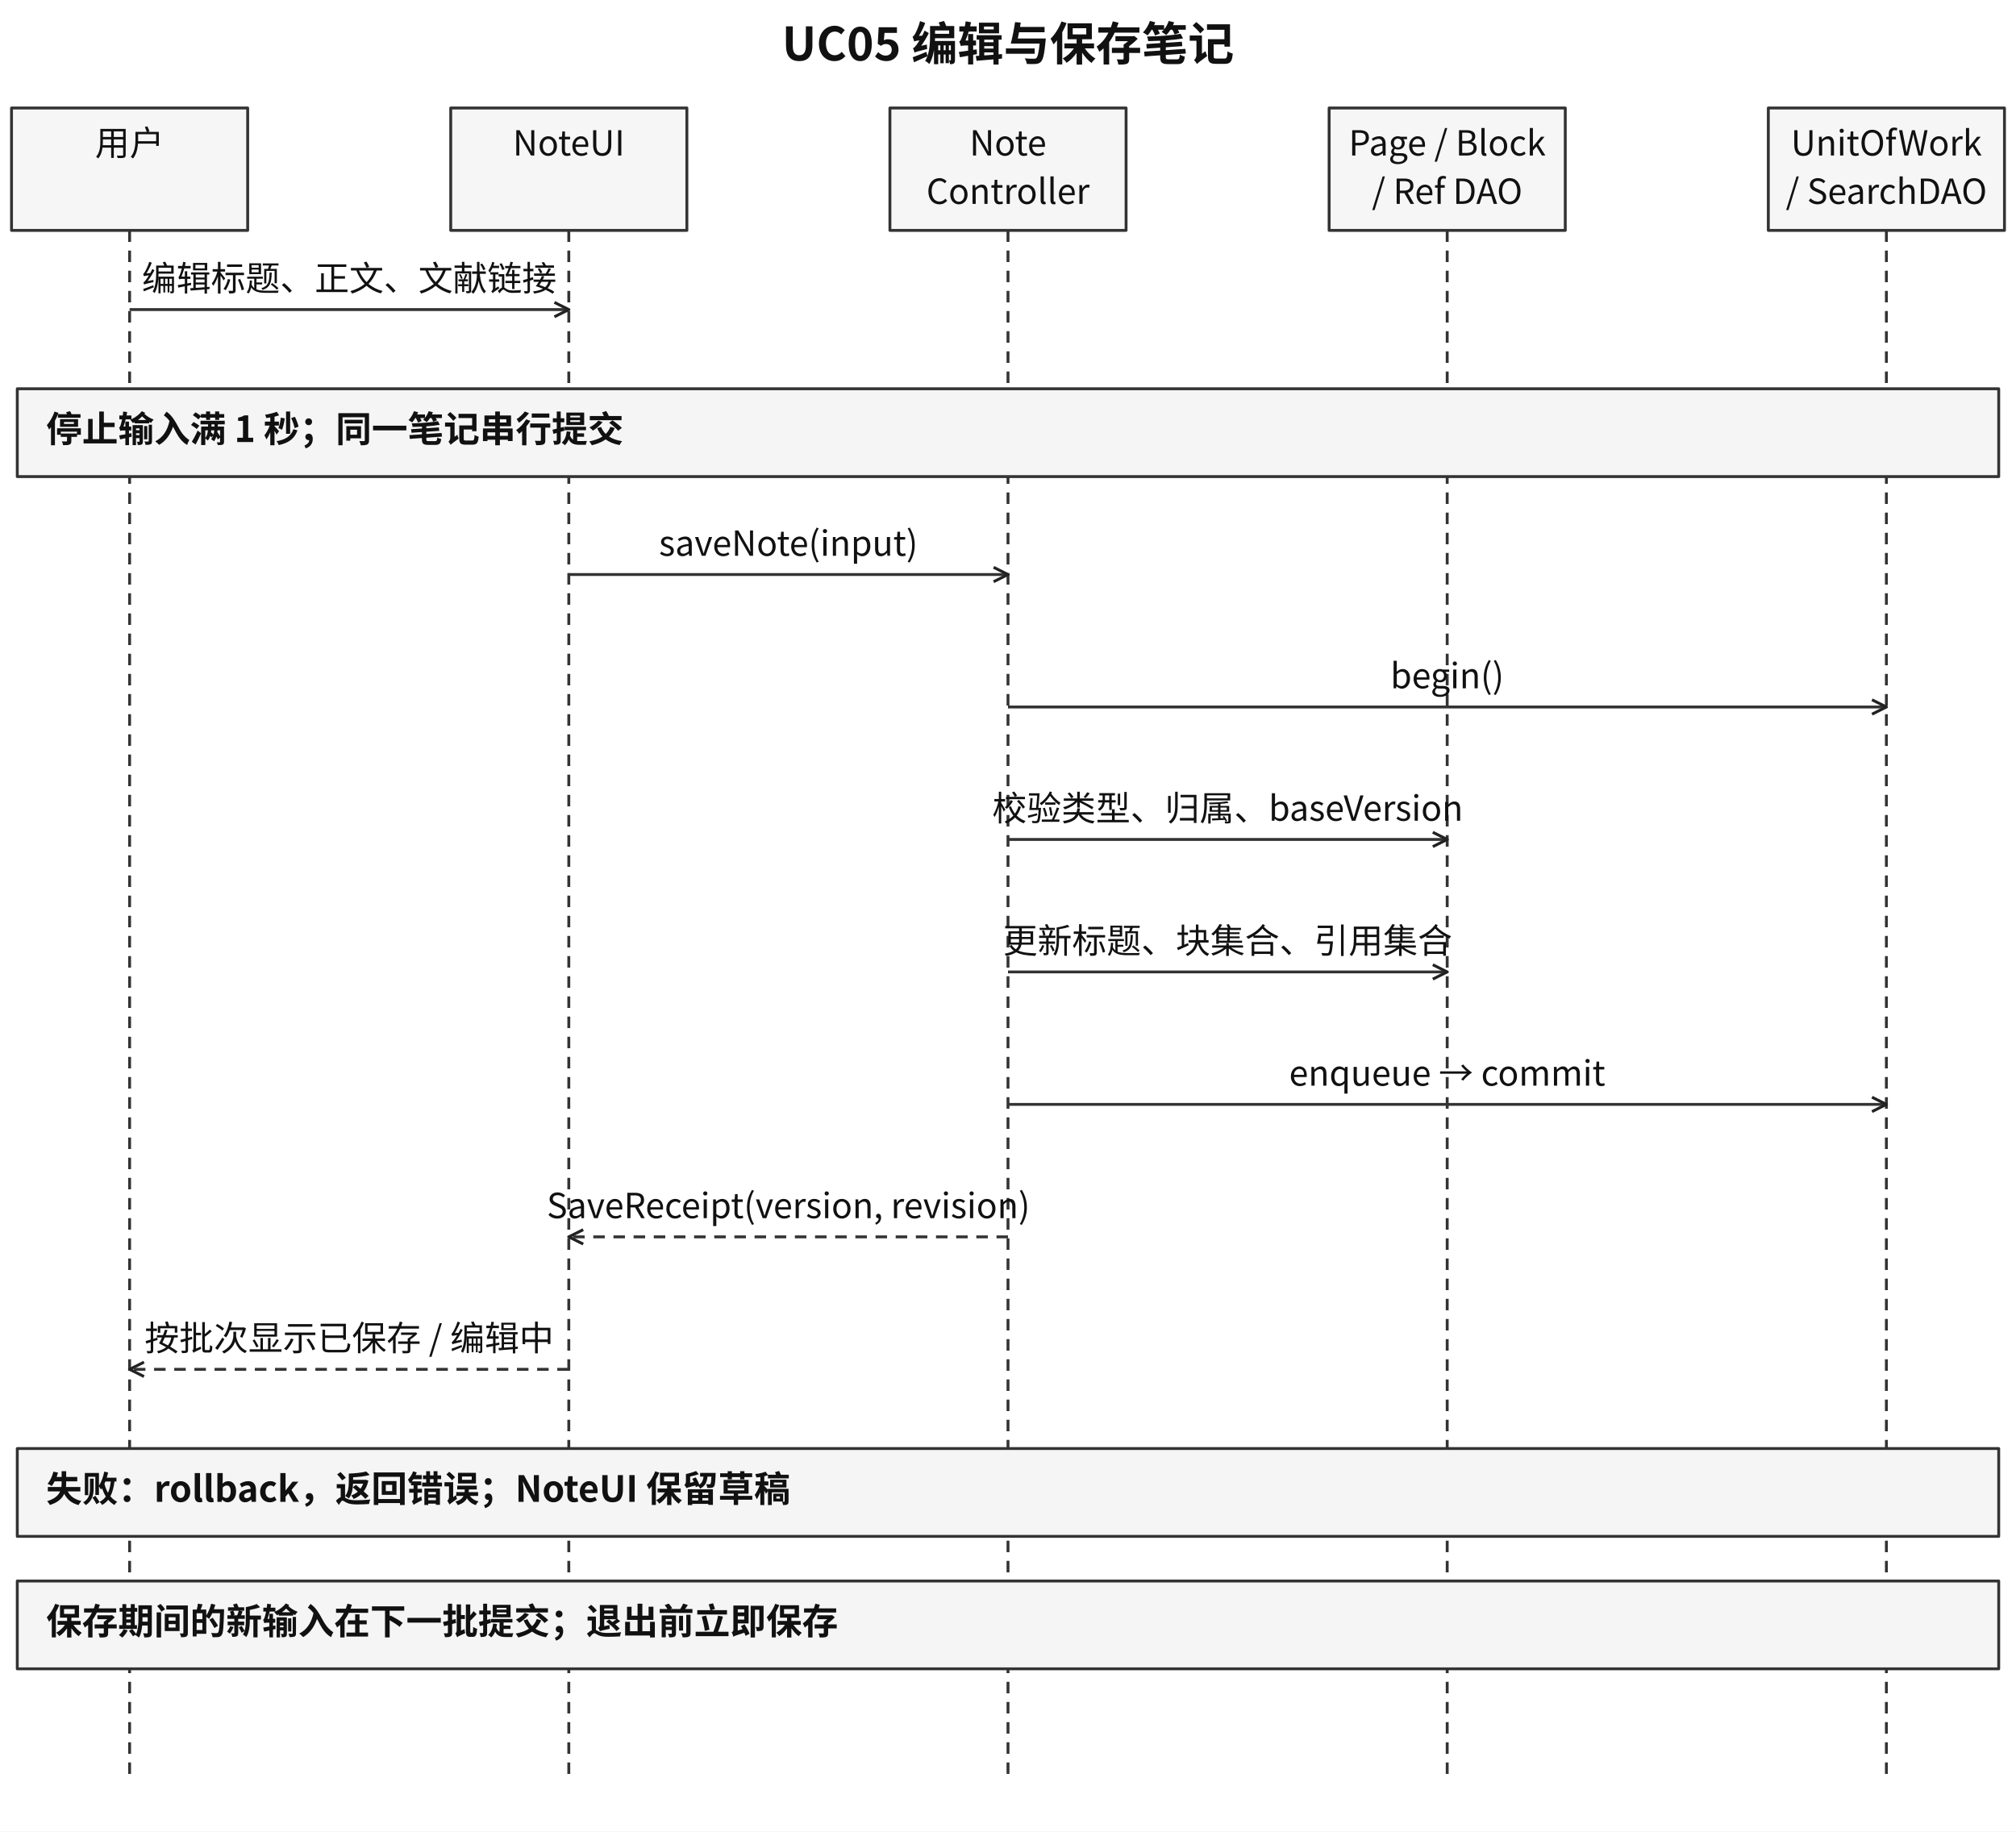
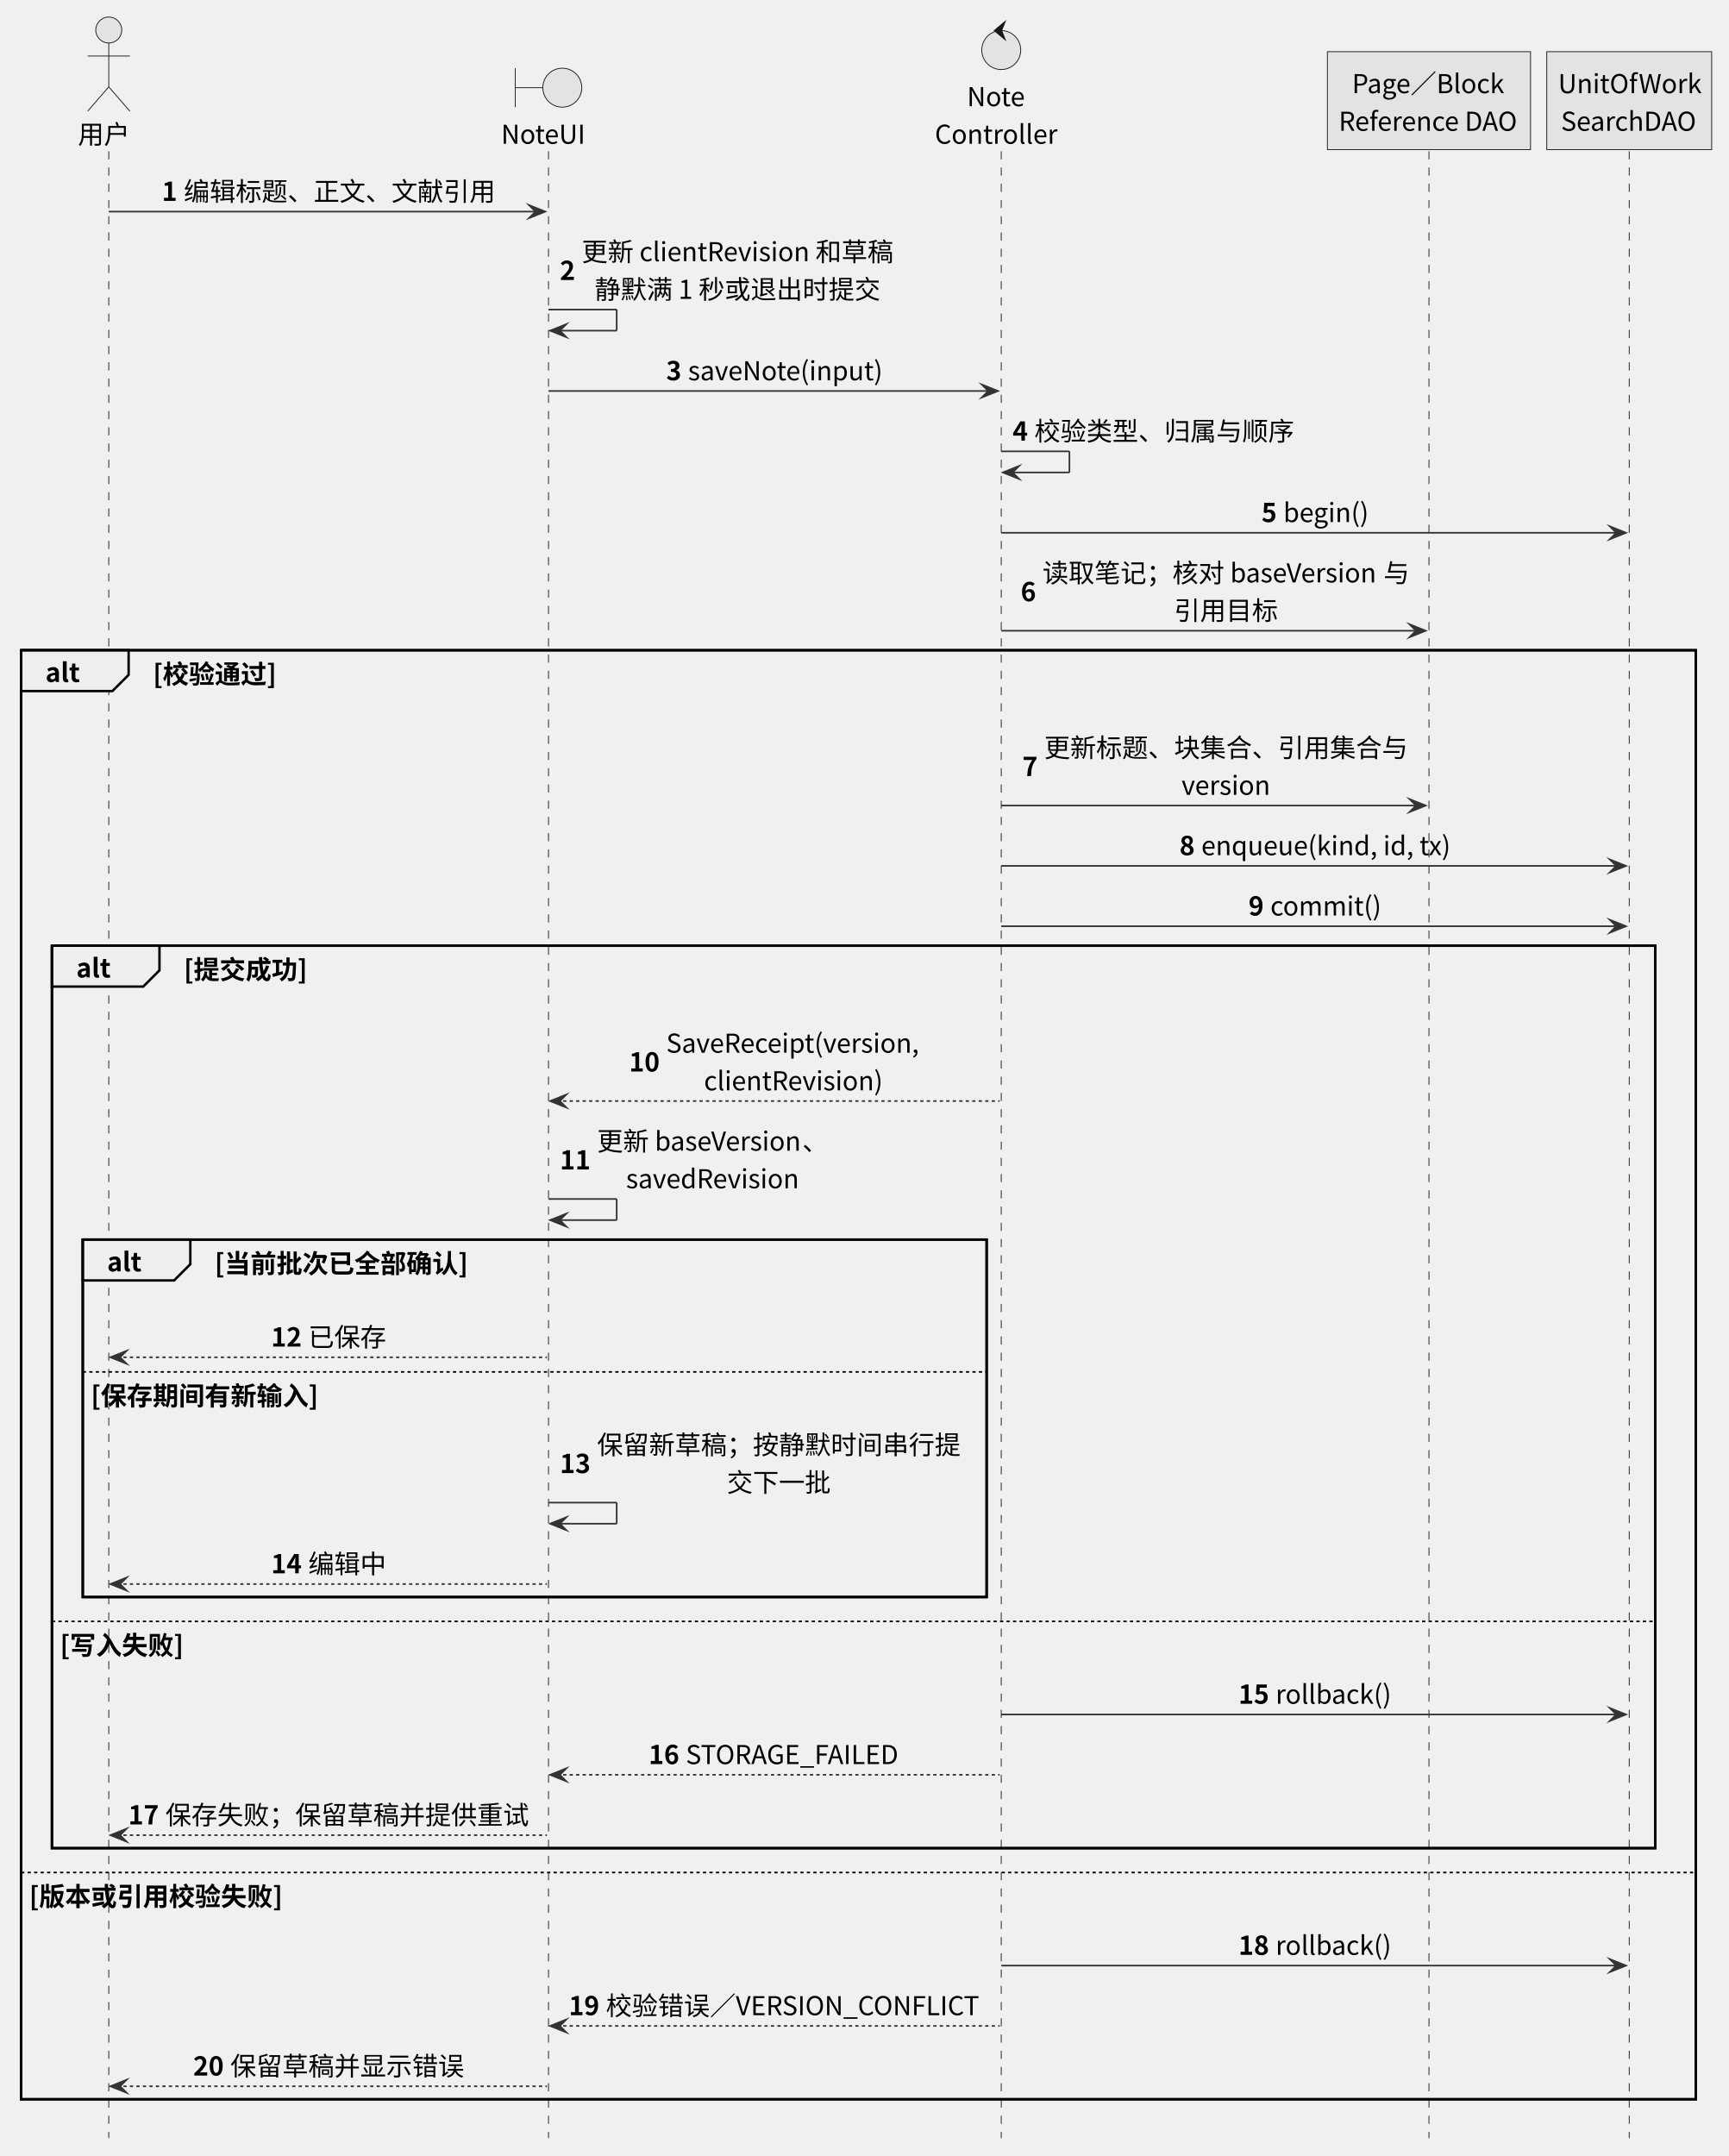
- <svg xmlns="http://www.w3.org/2000/svg" width="1400" height="1272" viewBox="0 0 1400 1272">
-   <defs>
-     <marker id="arrow" viewBox="0 0 12 12" refX="11" refY="6" markerWidth="12" markerHeight="12" orient="auto-start-reverse" markerUnits="userSpaceOnUse">
-       <path d="M1 1 L11 6 L1 11" fill="none" stroke="#222" stroke-width="2" />
-     </marker>
-     <marker id="triangle" viewBox="0 0 20 20" refX="19" refY="10" markerWidth="20" markerHeight="20" orient="auto" markerUnits="userSpaceOnUse">
-       <path d="M1 1 L19 10 L1 19 Z" fill="white" stroke="#222" stroke-width="2" />
-     </marker>
-     <marker id="diamond" viewBox="0 0 22 16" refX="1" refY="8" markerWidth="22" markerHeight="16" orient="auto-start-reverse" markerUnits="userSpaceOnUse">
-       <path d="M1 8 L11 1 L21 8 L11 15 Z" fill="#222" />
-     </marker>
-   </defs>
-   <rect width="1400" height="1272" fill="white" />
-   <g font-family="Noto Sans CJK SC, sans-serif" fill="#111" stroke-linejoin="round">
-     <text x="700.0" y="42.0" text-anchor="middle" font-size="32" font-weight="bold">UC05 编辑与保存笔记</text>
-     <rect x="8.0" y="75" width="164" height="85" fill="#f6f6f6" stroke="#333" stroke-width="2" rx="0" />
-     <text x="90.0" y="108.0" text-anchor="middle" font-size="24">用户</text>
-     <line x1="90.0" y1="160" x2="90.0" y2="1237" stroke="#333" stroke-width="2" stroke-dasharray="8 6" />
-     <rect x="313.0" y="75" width="164" height="85" fill="#f6f6f6" stroke="#333" stroke-width="2" rx="0" />
-     <text x="395.0" y="108.0" text-anchor="middle" font-size="24">NoteUI</text>
-     <line x1="395.0" y1="160" x2="395.0" y2="1237" stroke="#333" stroke-width="2" stroke-dasharray="8 6" />
-     <rect x="618.0" y="75" width="164" height="85" fill="#f6f6f6" stroke="#333" stroke-width="2" rx="0" />
-     <text x="700.0" y="108.0" text-anchor="middle" font-size="24">Note</text>
-     <text x="700.0" y="141.6" text-anchor="middle" font-size="24">Controller</text>
-     <line x1="700.0" y1="160" x2="700.0" y2="1237" stroke="#333" stroke-width="2" stroke-dasharray="8 6" />
-     <rect x="923.0" y="75" width="164" height="85" fill="#f6f6f6" stroke="#333" stroke-width="2" rx="0" />
-     <text x="1005.0" y="108.0" text-anchor="middle" font-size="24">Page / Block</text>
-     <text x="1005.0" y="141.6" text-anchor="middle" font-size="24">/ Ref DAO</text>
-     <line x1="1005.0" y1="160" x2="1005.0" y2="1237" stroke="#333" stroke-width="2" stroke-dasharray="8 6" />
-     <rect x="1228.0" y="75" width="164" height="85" fill="#f6f6f6" stroke="#333" stroke-width="2" rx="0" />
-     <text x="1310.0" y="108.0" text-anchor="middle" font-size="24">UnitOfWork</text>
-     <text x="1310.0" y="141.6" text-anchor="middle" font-size="24">/ SearchDAO</text>
-     <line x1="1310.0" y1="160" x2="1310.0" y2="1237" stroke="#333" stroke-width="2" stroke-dasharray="8 6" />
-     <line x1="90.0" y1="215" x2="395.0" y2="215" stroke="#333" stroke-width="2" marker-end="url(#arrow)" />
-     <text x="242.5" y="202.0" text-anchor="middle" font-size="24">编辑标题、正文、文献链接</text>
-     <rect x="12" y="270" width="1376" height="61" fill="#f5f5f5" stroke="#333" stroke-width="2" rx="0" />
-     <text x="32" y="307.0" text-anchor="start" font-size="25" font-weight="bold">停止输入满 1 秒；同一笔记串行提交</text>
-     <line x1="395.0" y1="399" x2="700.0" y2="399" stroke="#333" stroke-width="2" marker-end="url(#arrow)" />
-     <text x="547.5" y="386.0" text-anchor="middle" font-size="24">saveNote(input)</text>
-     <line x1="700.0" y1="491" x2="1310.0" y2="491" stroke="#333" stroke-width="2" marker-end="url(#arrow)" />
-     <text x="1005.0" y="478.0" text-anchor="middle" font-size="24">begin()</text>
-     <line x1="700.0" y1="583" x2="1005.0" y2="583" stroke="#333" stroke-width="2" marker-end="url(#arrow)" />
-     <text x="852.5" y="570.0" text-anchor="middle" font-size="24">校验类型、归属、baseVersion</text>
-     <line x1="700.0" y1="675" x2="1005.0" y2="675" stroke="#333" stroke-width="2" marker-end="url(#arrow)" />
-     <text x="852.5" y="662.0" text-anchor="middle" font-size="24">更新标题、块集合、引用集合</text>
-     <line x1="700.0" y1="767" x2="1310.0" y2="767" stroke="#333" stroke-width="2" marker-end="url(#arrow)" />
-     <text x="1005.0" y="754.0" text-anchor="middle" font-size="24">enqueue → commit</text>
-     <line x1="700.0" y1="859" x2="395.0" y2="859" stroke="#333" stroke-width="2" stroke-dasharray="8 6" marker-end="url(#arrow)" />
-     <text x="547.5" y="846.0" text-anchor="middle" font-size="24">SaveReceipt(version, revision)</text>
-     <line x1="395.0" y1="951" x2="90.0" y2="951" stroke="#333" stroke-width="2" stroke-dasharray="8 6" marker-end="url(#arrow)" />
-     <text x="242.5" y="938.0" text-anchor="middle" font-size="24">按批次显示已保存 / 编辑中</text>
-     <rect x="12" y="1006" width="1376" height="61" fill="#f5f5f5" stroke="#333" stroke-width="2" rx="0" />
-     <text x="32" y="1043.0" text-anchor="start" font-size="25" font-weight="bold">失败：rollback，返回错误；NoteUI 保留草稿</text>
-     <rect x="12" y="1098" width="1376" height="61" fill="#f5f5f5" stroke="#333" stroke-width="2" rx="0" />
-     <text x="32" y="1135.0" text-anchor="start" font-size="25" font-weight="bold">保存期间的新输入在下一批提交；退出前立即保存</text>
+ <svg xmlns="http://www.w3.org/2000/svg" version="1.1" data-diagram-type="SEQUENCE" style="width:1065px;height:1328px;background:#FFFFFF;" width="1065px" height="1328px" viewBox="0 0 1065 1328" zoomAndPan="magnify" preserveAspectRatio="none" contentStyleType="text/css">
+   <defs />
+   <g font-family="sans-serif" lengthAdjust="spacing">
+     <rect x="13" y="400.512" width="1031.594" height="892.537" fill="none" style="stroke:#000;stroke-width:1.5;" />
+     <rect x="32" y="582.521" width="987.594" height="555.857" fill="none" style="stroke:#000;stroke-width:1.5;" />
+     <rect x="51" y="763.529" width="556.761" height="220.176" fill="none" style="stroke:#000;stroke-width:1.5;" />
+     <g class="participant-lifeline" data-qualified-name="U" data-entity-uid="part1" id="part1-lifeline" data-source-line="14">
+       <g>
+         <rect x="63.5" y="93.168" width="8" height="1223.882" fill="#000" fill-opacity="0" />
+         <line x1="67" y1="93.168" x2="67" y2="1317.05" style="stroke:#181818;stroke-width:0.5;stroke-dasharray:5,5;" />
+       </g>
+     </g>
+     <g class="participant-lifeline" data-qualified-name="UI" data-entity-uid="part2" id="part2-lifeline" data-source-line="15">
+       <g>
+         <rect x="334.38" y="93.168" width="8" height="1223.882" fill="#000" fill-opacity="0" />
+         <line x1="337.88" y1="93.168" x2="337.88" y2="1317.05" style="stroke:#181818;stroke-width:0.5;stroke-dasharray:5,5;" />
+       </g>
+     </g>
+     <g class="participant-lifeline" data-qualified-name="C" data-entity-uid="part3" id="part3-lifeline" data-source-line="16">
+       <g>
+         <rect x="613.261" y="93.168" width="8" height="1223.882" fill="#000" fill-opacity="0" />
+         <line x1="616.761" y1="93.168" x2="616.761" y2="1317.05" style="stroke:#181818;stroke-width:0.5;stroke-dasharray:5,5;" />
+       </g>
+     </g>
+     <g class="participant-lifeline" data-qualified-name="DAO" data-entity-uid="part4" id="part4-lifeline" data-source-line="17">
+       <g>
+         <rect x="876.733" y="93.168" width="8" height="1223.882" fill="#000" fill-opacity="0" />
+         <line x1="880.233" y1="93.168" x2="880.233" y2="1317.05" style="stroke:#181818;stroke-width:0.5;stroke-dasharray:5,5;" />
+       </g>
+     </g>
+     <g class="participant-lifeline" data-qualified-name="TX" data-entity-uid="part5" id="part5-lifeline" data-source-line="18">
+       <g>
+         <rect x="1000.094" y="93.168" width="8" height="1223.882" fill="#000" fill-opacity="0" />
+         <line x1="1003.594" y1="93.168" x2="1003.594" y2="1317.05" style="stroke:#181818;stroke-width:0.5;stroke-dasharray:5,5;" />
+       </g>
+     </g>
+     <g class="participant participant-head" data-qualified-name="U" data-entity-uid="part1" id="part1-head" data-source-line="14">
+       <text x="48" y="88.56" fill="#000" font-size="16" textLength="32" font-family="Noto Sans CJK SC">用户</text>
+       <ellipse cx="67" cy="18.5" rx="8" ry="8" fill="#E3E3E3" style="stroke:#181818;stroke-width:0.5;" />
+       <path d="M67,26.5 L67,53.5 M54,34.5 L80,34.5 M67,53.5 L54,68.5 M67,53.5 L80,68.5" style="stroke:#181818;stroke-width:0.5;" fill="none" />
+     </g>
+     <g class="participant participant-head" data-qualified-name="UI" data-entity-uid="part2" id="part2-head" data-source-line="15">
+       <text x="308.688" y="88.56" fill="#000" font-size="16" textLength="52.384" font-family="Noto Sans CJK SC">NoteUI</text>
+       <path d="M317.38,42 L317.38,66 M317.38,54 L334.38,54" style="stroke:#181818;stroke-width:0.5;" fill="none" />
+       <ellipse cx="346.38" cy="54" rx="12" ry="12" fill="#E3E3E3" style="stroke:#181818;stroke-width:0.5;" />
+     </g>
+     <g class="participant participant-head" data-qualified-name="C" data-entity-uid="part3" id="part3-head" data-source-line="16">
+       <text x="595.681" y="65.392" fill="#000" font-size="16" textLength="36.16" font-family="Noto Sans CJK SC">Note</text>
+       <text x="575.881" y="88.56" fill="#000" font-size="16" textLength="75.76" font-family="Noto Sans CJK SC">Controller</text>
+       <ellipse cx="616.761" cy="30.832" rx="12" ry="12" fill="#E3E3E3" style="stroke:#181818;stroke-width:0.5;" />
+       <polygon points="612.761,18.832,618.761,13.832,616.761,18.832,618.761,23.832,612.761,18.832" fill="#181818" style="stroke:#181818;stroke-width:1;stroke-linejoin:miter;stroke-miterlimit:10;" />
+     </g>
+     <g class="participant participant-head" data-qualified-name="DAO" data-entity-uid="part4" id="part4-head" data-source-line="17">
+       <rect x="817.665" y="31.832" width="125.136" height="60.336" fill="#E3E3E3" style="stroke:#181818;stroke-width:0.5;" />
+       <text x="832.849" y="57.392" fill="#000" font-size="16" textLength="94.768" font-family="Noto Sans CJK SC">Page／Block</text>
+       <text x="824.665" y="80.56" fill="#000" font-size="16" textLength="111.136" font-family="Noto Sans CJK SC">Reference DAO</text>
+     </g>
+     <g class="participant participant-head" data-qualified-name="TX" data-entity-uid="part5" id="part5-head" data-source-line="18">
+       <rect x="952.801" y="31.832" width="101.584" height="60.336" fill="#E3E3E3" style="stroke:#181818;stroke-width:0.5;" />
+       <text x="959.801" y="57.392" fill="#000" font-size="16" textLength="87.584" font-family="Noto Sans CJK SC">UnitOfWork</text>
+       <text x="961.546" y="80.56" fill="#000" font-size="16" textLength="84.096" font-family="Noto Sans CJK SC">SearchDAO</text>
+     </g>
+     <g class="message" data-entity-1="part1" data-entity-2="part2" id="msg1" data-source-line="19">
+       <polygon points="325.88,126.336,335.88,130.336,325.88,134.336,329.88,130.336" fill="#333" style="stroke:#333;stroke-width:1;stroke-linejoin:miter;stroke-miterlimit:10;" />
+       <line x1="67" y1="130.336" x2="331.88" y2="130.336" style="stroke:#333;stroke-width:1;" />
+       <text x="99.72" y="123.728" fill="#000" font-size="16" font-weight="700" font-family="Noto Sans CJK SC">1</text>
+       <text x="113.16" y="123.728" fill="#000" font-size="16" font-family="Noto Sans CJK SC">编</text>
+       <text x="129.16" y="123.728" fill="#000" font-size="16" font-family="Noto Sans CJK SC">辑</text>
+       <text x="145.16" y="123.728" fill="#000" font-size="16" font-family="Noto Sans CJK SC">标</text>
+       <text x="161.16" y="123.728" fill="#000" font-size="16" font-family="Noto Sans CJK SC">题</text>
+       <text x="177.16" y="123.728" fill="#000" font-size="16" font-family="Noto Sans CJK SC">、</text>
+       <text x="193.16" y="123.728" fill="#000" font-size="16" font-family="Noto Sans CJK SC">正</text>
+       <text x="209.16" y="123.728" fill="#000" font-size="16" font-family="Noto Sans CJK SC">文</text>
+       <text x="225.16" y="123.728" fill="#000" font-size="16" font-family="Noto Sans CJK SC">、</text>
+       <text x="241.16" y="123.728" fill="#000" font-size="16" font-family="Noto Sans CJK SC">文</text>
+       <text x="257.16" y="123.728" fill="#000" font-size="16" font-family="Noto Sans CJK SC">献</text>
+       <text x="273.16" y="123.728" fill="#000" font-size="16" font-family="Noto Sans CJK SC">引</text>
+       <text x="289.16" y="123.728" fill="#000" font-size="16" font-family="Noto Sans CJK SC">用</text>
+     </g>
+     <g class="message" data-entity-1="part2" data-entity-2="part2" id="msg2" data-source-line="20">
+       <line x1="337.88" y1="190.672" x2="379.88" y2="190.672" style="stroke:#333;stroke-width:1;" />
+       <line x1="379.88" y1="190.672" x2="379.88" y2="203.672" style="stroke:#333;stroke-width:1;" />
+       <line x1="338.88" y1="203.672" x2="379.88" y2="203.672" style="stroke:#333;stroke-width:1;" />
+       <polygon points="348.88,199.672,338.88,203.672,348.88,207.672,344.88,203.672" fill="#333" style="stroke:#333;stroke-width:1;stroke-linejoin:miter;stroke-miterlimit:10;" />
+       <text x="344.88" y="172.48" fill="#000" font-size="16" font-weight="700" font-family="Noto Sans CJK SC">2</text>
+       <text x="358.32" y="160.896" fill="#000" font-size="16" font-family="Noto Sans CJK SC">更</text>
+       <text x="374.321" y="160.896" fill="#000" font-size="16" font-family="Noto Sans CJK SC">新</text>
+       <text x="390.321" y="160.896" fill="#000" font-size="16" font-family="Noto Sans CJK SC"> </text>
+       <text x="393.905" y="160.896" fill="#000" font-size="16" textLength="104.864" font-family="Noto Sans CJK SC">clientRevision</text>
+       <text x="498.769" y="160.896" fill="#000" font-size="16" font-family="Noto Sans CJK SC"> </text>
+       <text x="502.353" y="160.896" fill="#000" font-size="16" font-family="Noto Sans CJK SC">和</text>
+       <text x="518.353" y="160.896" fill="#000" font-size="16" font-family="Noto Sans CJK SC">草</text>
+       <text x="534.353" y="160.896" fill="#000" font-size="16" font-family="Noto Sans CJK SC">稿</text>
+       <text x="366.313" y="184.064" fill="#000" font-size="16" font-family="Noto Sans CJK SC">静</text>
+       <text x="382.313" y="184.064" fill="#000" font-size="16" font-family="Noto Sans CJK SC">默</text>
+       <text x="398.313" y="184.064" fill="#000" font-size="16" font-family="Noto Sans CJK SC">满</text>
+       <text x="414.313" y="184.064" fill="#000" font-size="16" font-family="Noto Sans CJK SC"> </text>
+       <text x="417.897" y="184.064" fill="#000" font-size="16" font-family="Noto Sans CJK SC">1</text>
+       <text x="426.777" y="184.064" fill="#000" font-size="16" font-family="Noto Sans CJK SC"> </text>
+       <text x="430.361" y="184.064" fill="#000" font-size="16" font-family="Noto Sans CJK SC">秒</text>
+       <text x="446.361" y="184.064" fill="#000" font-size="16" font-family="Noto Sans CJK SC">或</text>
+       <text x="462.361" y="184.064" fill="#000" font-size="16" font-family="Noto Sans CJK SC">退</text>
+       <text x="478.361" y="184.064" fill="#000" font-size="16" font-family="Noto Sans CJK SC">出</text>
+       <text x="494.361" y="184.064" fill="#000" font-size="16" font-family="Noto Sans CJK SC">时</text>
+       <text x="510.361" y="184.064" fill="#000" font-size="16" font-family="Noto Sans CJK SC">提</text>
+       <text x="526.361" y="184.064" fill="#000" font-size="16" font-family="Noto Sans CJK SC">交</text>
+     </g>
+     <g class="message" data-entity-1="part2" data-entity-2="part3" id="msg3" data-source-line="21">
+       <polygon points="604.761,236.84,614.761,240.84,604.761,244.84,608.761,240.84" fill="#333" style="stroke:#333;stroke-width:1;stroke-linejoin:miter;stroke-miterlimit:10;" />
+       <line x1="337.88" y1="240.84" x2="610.761" y2="240.84" style="stroke:#333;stroke-width:1;" />
+       <text x="410.353" y="234.232" fill="#000" font-size="16" font-weight="700" font-family="Noto Sans CJK SC">3</text>
+       <text x="423.793" y="234.232" fill="#000" font-size="16" textLength="120.496" font-family="Noto Sans CJK SC">saveNote(input)</text>
+     </g>
+     <g class="message" data-entity-1="part3" data-entity-2="part3" id="msg4" data-source-line="22">
+       <line x1="616.761" y1="278.008" x2="658.761" y2="278.008" style="stroke:#333;stroke-width:1;" />
+       <line x1="658.761" y1="278.008" x2="658.761" y2="291.008" style="stroke:#333;stroke-width:1;" />
+       <line x1="617.761" y1="291.008" x2="658.761" y2="291.008" style="stroke:#333;stroke-width:1;" />
+       <polygon points="627.761,287.008,617.761,291.008,627.761,295.008,623.761,291.008" fill="#333" style="stroke:#333;stroke-width:1;stroke-linejoin:miter;stroke-miterlimit:10;" />
+       <text x="623.761" y="271.4" fill="#000" font-size="16" font-weight="700" font-family="Noto Sans CJK SC">4</text>
+       <text x="637.201" y="271.4" fill="#000" font-size="16" font-family="Noto Sans CJK SC">校</text>
+       <text x="653.201" y="271.4" fill="#000" font-size="16" font-family="Noto Sans CJK SC">验</text>
+       <text x="669.201" y="271.4" fill="#000" font-size="16" font-family="Noto Sans CJK SC">类</text>
+       <text x="685.201" y="271.4" fill="#000" font-size="16" font-family="Noto Sans CJK SC">型</text>
+       <text x="701.201" y="271.4" fill="#000" font-size="16" font-family="Noto Sans CJK SC">、</text>
+       <text x="717.201" y="271.4" fill="#000" font-size="16" font-family="Noto Sans CJK SC">归</text>
+       <text x="733.201" y="271.4" fill="#000" font-size="16" font-family="Noto Sans CJK SC">属</text>
+       <text x="749.201" y="271.4" fill="#000" font-size="16" font-family="Noto Sans CJK SC">与</text>
+       <text x="765.201" y="271.4" fill="#000" font-size="16" font-family="Noto Sans CJK SC">顺</text>
+       <text x="781.201" y="271.4" fill="#000" font-size="16" font-family="Noto Sans CJK SC">序</text>
+     </g>
+     <g class="message" data-entity-1="part3" data-entity-2="part5" id="msg5" data-source-line="23">
+       <polygon points="991.594,324.176,1001.594,328.176,991.594,332.176,995.594,328.176" fill="#333" style="stroke:#333;stroke-width:1;stroke-linejoin:miter;stroke-miterlimit:10;" />
+       <line x1="616.761" y1="328.176" x2="997.594" y2="328.176" style="stroke:#333;stroke-width:1;" />
+       <text x="777.081" y="321.568" fill="#000" font-size="16" font-weight="700" font-family="Noto Sans CJK SC">5</text>
+       <text x="790.521" y="321.568" fill="#000" font-size="16" textLength="52.752" font-family="Noto Sans CJK SC">begin()</text>
+     </g>
+     <g class="message" data-entity-1="part3" data-entity-2="part4" id="msg6" data-source-line="24">
+       <polygon points="868.233,384.512,878.233,388.512,868.233,392.512,872.233,388.512" fill="#333" style="stroke:#333;stroke-width:1;stroke-linejoin:miter;stroke-miterlimit:10;" />
+       <line x1="616.761" y1="388.512" x2="874.233" y2="388.512" style="stroke:#333;stroke-width:1;" />
+       <text x="628.761" y="370.32" fill="#000" font-size="16" font-weight="700" font-family="Noto Sans CJK SC">6</text>
+       <text x="642.201" y="358.736" fill="#000" font-size="16" font-family="Noto Sans CJK SC">读</text>
+       <text x="658.201" y="358.736" fill="#000" font-size="16" font-family="Noto Sans CJK SC">取</text>
+       <text x="674.201" y="358.736" fill="#000" font-size="16" font-family="Noto Sans CJK SC">笔</text>
+       <text x="690.201" y="358.736" fill="#000" font-size="16" font-family="Noto Sans CJK SC">记</text>
+       <text x="706.201" y="358.736" fill="#000" font-size="16" font-family="Noto Sans CJK SC">；</text>
+       <text x="722.201" y="358.736" fill="#000" font-size="16" font-family="Noto Sans CJK SC">核</text>
+       <text x="738.201" y="358.736" fill="#000" font-size="16" font-family="Noto Sans CJK SC">对</text>
+       <text x="754.201" y="358.736" fill="#000" font-size="16" font-family="Noto Sans CJK SC"> </text>
+       <text x="757.785" y="358.736" fill="#000" font-size="16" textLength="90.864" font-family="Noto Sans CJK SC">baseVersion</text>
+       <text x="848.649" y="358.736" fill="#000" font-size="16" font-family="Noto Sans CJK SC"> </text>
+       <text x="852.233" y="358.736" fill="#000" font-size="16" font-family="Noto Sans CJK SC">与</text>
+       <text x="723.217" y="381.904" fill="#000" font-size="16" font-family="Noto Sans CJK SC">引</text>
+       <text x="739.217" y="381.904" fill="#000" font-size="16" font-family="Noto Sans CJK SC">用</text>
+       <text x="755.217" y="381.904" fill="#000" font-size="16" font-family="Noto Sans CJK SC">目</text>
+       <text x="771.217" y="381.904" fill="#000" font-size="16" font-family="Noto Sans CJK SC">标</text>
+     </g>
+     <path d="M13,400.512 L79.232,400.512 L79.232,415.68 L69.232,425.68 L13,425.68 L13,400.512" style="stroke:#000;stroke-width:1.5;" fill="#EEE" />
+     <rect x="13" y="400.512" width="1031.594" height="892.537" fill="none" style="stroke:#000;stroke-width:1.5;" />
+     <text x="28" y="420.072" fill="#000" font-size="16" textLength="21.232" font-weight="700" font-family="Noto Sans CJK SC">alt</text>
+     <text x="94.232" y="421.072" fill="#000" font-size="16" textLength="76.096" font-weight="700" font-family="Noto Sans CJK SC">[校验通过]</text>
+     <g class="message" data-entity-1="part3" data-entity-2="part4" id="msg7" data-source-line="26">
+       <polygon points="868.233,492.185,878.233,496.185,868.233,500.185,872.233,496.185" fill="#333" style="stroke:#333;stroke-width:1;stroke-linejoin:miter;stroke-miterlimit:10;" />
+       <line x1="616.761" y1="496.185" x2="874.233" y2="496.185" style="stroke:#333;stroke-width:1;" />
+       <text x="629.777" y="477.993" fill="#000" font-size="16" font-weight="700" font-family="Noto Sans CJK SC">7</text>
+       <text x="643.217" y="466.409" fill="#000" font-size="16" font-family="Noto Sans CJK SC">更</text>
+       <text x="659.217" y="466.409" fill="#000" font-size="16" font-family="Noto Sans CJK SC">新</text>
+       <text x="675.217" y="466.409" fill="#000" font-size="16" font-family="Noto Sans CJK SC">标</text>
+       <text x="691.217" y="466.409" fill="#000" font-size="16" font-family="Noto Sans CJK SC">题</text>
+       <text x="707.217" y="466.409" fill="#000" font-size="16" font-family="Noto Sans CJK SC">、</text>
+       <text x="723.217" y="466.409" fill="#000" font-size="16" font-family="Noto Sans CJK SC">块</text>
+       <text x="739.217" y="466.409" fill="#000" font-size="16" font-family="Noto Sans CJK SC">集</text>
+       <text x="755.217" y="466.409" fill="#000" font-size="16" font-family="Noto Sans CJK SC">合</text>
+       <text x="771.217" y="466.409" fill="#000" font-size="16" font-family="Noto Sans CJK SC">、</text>
+       <text x="787.217" y="466.409" fill="#000" font-size="16" font-family="Noto Sans CJK SC">引</text>
+       <text x="803.217" y="466.409" fill="#000" font-size="16" font-family="Noto Sans CJK SC">用</text>
+       <text x="819.217" y="466.409" fill="#000" font-size="16" font-family="Noto Sans CJK SC">集</text>
+       <text x="835.217" y="466.409" fill="#000" font-size="16" font-family="Noto Sans CJK SC">合</text>
+       <text x="851.217" y="466.409" fill="#000" font-size="16" font-family="Noto Sans CJK SC">与</text>
+       <text x="727.841" y="489.577" fill="#000" font-size="16" textLength="54.752" font-family="Noto Sans CJK SC">version</text>
+     </g>
+     <g class="message" data-entity-1="part3" data-entity-2="part5" id="msg8" data-source-line="27">
+       <polygon points="991.594,529.353,1001.594,533.353,991.594,537.353,995.594,533.353" fill="#333" style="stroke:#333;stroke-width:1;stroke-linejoin:miter;stroke-miterlimit:10;" />
+       <line x1="616.761" y1="533.353" x2="997.594" y2="533.353" style="stroke:#333;stroke-width:1;" />
+       <text x="726.553" y="526.745" fill="#000" font-size="16" font-weight="700" font-family="Noto Sans CJK SC">8</text>
+       <text x="739.993" y="526.745" fill="#000" font-size="16" textLength="108.464" font-family="Noto Sans CJK SC">enqueue(kind,</text>
+       <text x="848.457" y="526.745" fill="#000" font-size="16" font-family="Noto Sans CJK SC"> </text>
+       <text x="852.041" y="526.745" fill="#000" font-size="16" textLength="18.768" font-family="Noto Sans CJK SC">id,</text>
+       <text x="870.809" y="526.745" fill="#000" font-size="16" font-family="Noto Sans CJK SC"> </text>
+       <text x="874.393" y="526.745" fill="#000" font-size="16" textLength="19.408" font-family="Noto Sans CJK SC">tx)</text>
+     </g>
+     <g class="message" data-entity-1="part3" data-entity-2="part5" id="msg9" data-source-line="28">
+       <polygon points="991.594,566.521,1001.594,570.521,991.594,574.521,995.594,570.521" fill="#333" style="stroke:#333;stroke-width:1;stroke-linejoin:miter;stroke-miterlimit:10;" />
+       <line x1="616.761" y1="570.521" x2="997.594" y2="570.521" style="stroke:#333;stroke-width:1;" />
+       <text x="769.089" y="563.913" fill="#000" font-size="16" font-weight="700" font-family="Noto Sans CJK SC">9</text>
+       <text x="782.529" y="563.913" fill="#000" font-size="16" textLength="68.736" font-family="Noto Sans CJK SC">commit()</text>
+     </g>
+     <path d="M32,582.521 L98.232,582.521 L98.232,597.689 L88.232,607.689 L32,607.689 L32,582.521" style="stroke:#000;stroke-width:1.5;" fill="#EEE" />
+     <rect x="32" y="582.521" width="987.594" height="555.857" fill="none" style="stroke:#000;stroke-width:1.5;" />
+     <text x="47" y="602.081" fill="#000" font-size="16" textLength="21.232" font-weight="700" font-family="Noto Sans CJK SC">alt</text>
+     <text x="113.232" y="603.081" fill="#000" font-size="16" textLength="76.096" font-weight="700" font-family="Noto Sans CJK SC">[提交成功]</text>
+     <g class="message" data-entity-1="part3" data-entity-2="part2" id="msg10" data-source-line="30">
+       <polygon points="348.88,674.193,338.88,678.193,348.88,682.193,344.88,678.193" fill="#333" style="stroke:#333;stroke-width:1;stroke-linejoin:miter;stroke-miterlimit:10;" />
+       <line x1="342.88" y1="678.193" x2="615.761" y2="678.193" style="stroke:#333;stroke-width:1;stroke-dasharray:2,2;" />
+       <text x="387.505" y="660.001" fill="#000" font-size="16" textLength="18.88" font-weight="700" font-family="Noto Sans CJK SC">10</text>
+       <text x="410.385" y="648.417" fill="#000" font-size="16" textLength="156.752" font-family="Noto Sans CJK SC">SaveReceipt(version,</text>
+       <text x="433.625" y="671.585" fill="#000" font-size="16" textLength="110.272" font-family="Noto Sans CJK SC">clientRevision)</text>
+     </g>
+     <g class="message" data-entity-1="part2" data-entity-2="part2" id="msg11" data-source-line="31">
+       <line x1="337.88" y1="738.529" x2="379.88" y2="738.529" style="stroke:#333;stroke-width:1;" />
+       <line x1="379.88" y1="738.529" x2="379.88" y2="751.529" style="stroke:#333;stroke-width:1;" />
+       <line x1="338.88" y1="751.529" x2="379.88" y2="751.529" style="stroke:#333;stroke-width:1;" />
+       <polygon points="348.88,747.529,338.88,751.529,348.88,755.529,344.88,751.529" fill="#333" style="stroke:#333;stroke-width:1;stroke-linejoin:miter;stroke-miterlimit:10;" />
+       <text x="344.88" y="720.337" fill="#000" font-size="16" textLength="18.88" font-weight="700" font-family="Noto Sans CJK SC">11</text>
+       <text x="367.76" y="708.753" fill="#000" font-size="16" font-family="Noto Sans CJK SC">更</text>
+       <text x="383.761" y="708.753" fill="#000" font-size="16" font-family="Noto Sans CJK SC">新</text>
+       <text x="399.761" y="708.753" fill="#000" font-size="16" font-family="Noto Sans CJK SC"> </text>
+       <text x="403.345" y="708.753" fill="#000" font-size="16" textLength="90.864" font-family="Noto Sans CJK SC">baseVersion</text>
+       <text x="494.209" y="708.753" fill="#000" font-size="16" font-family="Noto Sans CJK SC">、</text>
+       <text x="385.625" y="731.921" fill="#000" font-size="16" textLength="106.72" font-family="Noto Sans CJK SC">savedRevision</text>
+     </g>
+     <path d="M51,763.529 L117.232,763.529 L117.232,778.697 L107.232,788.697 L51,788.697 L51,763.529" style="stroke:#000;stroke-width:1.5;" fill="#EEE" />
+     <rect x="51" y="763.529" width="556.761" height="220.176" fill="none" style="stroke:#000;stroke-width:1.5;" />
+     <text x="66" y="783.089" fill="#000" font-size="16" textLength="21.232" font-weight="700" font-family="Noto Sans CJK SC">alt</text>
+     <text x="132.232" y="784.089" fill="#000" font-size="16" textLength="156.096" font-weight="700" font-family="Noto Sans CJK SC">[当前批次已全部确认]</text>
+     <g class="message" data-entity-1="part2" data-entity-2="part1" id="msg12" data-source-line="33">
+       <polygon points="78,832.033,68,836.033,78,840.033,74,836.033" fill="#333" style="stroke:#333;stroke-width:1;stroke-linejoin:miter;stroke-miterlimit:10;" />
+       <line x1="72" y1="836.033" x2="336.88" y2="836.033" style="stroke:#333;stroke-width:1;stroke-dasharray:2,2;" />
+       <text x="167" y="829.425" fill="#000" font-size="16" textLength="18.88" font-weight="700" font-family="Noto Sans CJK SC">12</text>
+       <text x="189.88" y="829.425" fill="#000" font-size="16" font-family="Noto Sans CJK SC">已</text>
+       <text x="205.88" y="829.425" fill="#000" font-size="16" font-family="Noto Sans CJK SC">保</text>
+       <text x="221.88" y="829.425" fill="#000" font-size="16" font-family="Noto Sans CJK SC">存</text>
+     </g>
+     <line x1="51" y1="845.033" x2="607.761" y2="845.033" style="stroke:#000;stroke-width:1;stroke-dasharray:2,2;" />
+     <text x="56" y="865.593" fill="#000" font-size="16" textLength="140.096" font-weight="700" font-family="Noto Sans CJK SC">[保存期间有新输入]</text>
+     <g class="message" data-entity-1="part2" data-entity-2="part2" id="msg13" data-source-line="35">
+       <line x1="337.88" y1="925.537" x2="379.88" y2="925.537" style="stroke:#333;stroke-width:1;" />
+       <line x1="379.88" y1="925.537" x2="379.88" y2="938.537" style="stroke:#333;stroke-width:1;" />
+       <line x1="338.88" y1="938.537" x2="379.88" y2="938.537" style="stroke:#333;stroke-width:1;" />
+       <polygon points="348.88,934.537,338.88,938.537,348.88,942.537,344.88,938.537" fill="#333" style="stroke:#333;stroke-width:1;stroke-linejoin:miter;stroke-miterlimit:10;" />
+       <text x="344.88" y="907.345" fill="#000" font-size="16" textLength="18.88" font-weight="700" font-family="Noto Sans CJK SC">13</text>
+       <text x="367.76" y="895.761" fill="#000" font-size="16" font-family="Noto Sans CJK SC">保</text>
+       <text x="383.761" y="895.761" fill="#000" font-size="16" font-family="Noto Sans CJK SC">留</text>
+       <text x="399.761" y="895.761" fill="#000" font-size="16" font-family="Noto Sans CJK SC">新</text>
+       <text x="415.761" y="895.761" fill="#000" font-size="16" font-family="Noto Sans CJK SC">草</text>
+       <text x="431.761" y="895.761" fill="#000" font-size="16" font-family="Noto Sans CJK SC">稿</text>
+       <text x="447.761" y="895.761" fill="#000" font-size="16" font-family="Noto Sans CJK SC">；</text>
+       <text x="463.761" y="895.761" fill="#000" font-size="16" font-family="Noto Sans CJK SC">按</text>
+       <text x="479.761" y="895.761" fill="#000" font-size="16" font-family="Noto Sans CJK SC">静</text>
+       <text x="495.761" y="895.761" fill="#000" font-size="16" font-family="Noto Sans CJK SC">默</text>
+       <text x="511.761" y="895.761" fill="#000" font-size="16" font-family="Noto Sans CJK SC">时</text>
+       <text x="527.761" y="895.761" fill="#000" font-size="16" font-family="Noto Sans CJK SC">间</text>
+       <text x="543.761" y="895.761" fill="#000" font-size="16" font-family="Noto Sans CJK SC">串</text>
+       <text x="559.761" y="895.761" fill="#000" font-size="16" font-family="Noto Sans CJK SC">行</text>
+       <text x="575.761" y="895.761" fill="#000" font-size="16" font-family="Noto Sans CJK SC">提</text>
+       <text x="447.761" y="918.929" fill="#000" font-size="16" font-family="Noto Sans CJK SC">交</text>
+       <text x="463.761" y="918.929" fill="#000" font-size="16" font-family="Noto Sans CJK SC">下</text>
+       <text x="479.761" y="918.929" fill="#000" font-size="16" font-family="Noto Sans CJK SC">一</text>
+       <text x="495.761" y="918.929" fill="#000" font-size="16" font-family="Noto Sans CJK SC">批</text>
+     </g>
+     <g class="message" data-entity-1="part2" data-entity-2="part1" id="msg14" data-source-line="36">
+       <polygon points="78,971.705,68,975.705,78,979.705,74,975.705" fill="#333" style="stroke:#333;stroke-width:1;stroke-linejoin:miter;stroke-miterlimit:10;" />
+       <line x1="72" y1="975.705" x2="336.88" y2="975.705" style="stroke:#333;stroke-width:1;stroke-dasharray:2,2;" />
+       <text x="167" y="969.097" fill="#000" font-size="16" textLength="18.88" font-weight="700" font-family="Noto Sans CJK SC">14</text>
+       <text x="189.88" y="969.097" fill="#000" font-size="16" font-family="Noto Sans CJK SC">编</text>
+       <text x="205.88" y="969.097" fill="#000" font-size="16" font-family="Noto Sans CJK SC">辑</text>
+       <text x="221.88" y="969.097" fill="#000" font-size="16" font-family="Noto Sans CJK SC">中</text>
+     </g>
+     <line x1="32" y1="998.705" x2="1019.594" y2="998.705" style="stroke:#000;stroke-width:1;stroke-dasharray:2,2;" />
+     <text x="37" y="1019.265" fill="#000" font-size="16" textLength="76.096" font-weight="700" font-family="Noto Sans CJK SC">[写入失败]</text>
+     <g class="message" data-entity-1="part3" data-entity-2="part5" id="msg15" data-source-line="39">
+       <polygon points="991.594,1052.041,1001.594,1056.041,991.594,1060.041,995.594,1056.041" fill="#333" style="stroke:#333;stroke-width:1;stroke-linejoin:miter;stroke-miterlimit:10;" />
+       <line x1="616.761" y1="1056.041" x2="997.594" y2="1056.041" style="stroke:#333;stroke-width:1;" />
+       <text x="762.889" y="1049.433" fill="#000" font-size="16" textLength="18.88" font-weight="700" font-family="Noto Sans CJK SC">15</text>
+       <text x="785.769" y="1049.433" fill="#000" font-size="16" textLength="71.696" font-family="Noto Sans CJK SC">rollback()</text>
+     </g>
+     <g class="message" data-entity-1="part3" data-entity-2="part2" id="msg16" data-source-line="40">
+       <polygon points="348.88,1089.209,338.88,1093.209,348.88,1097.209,344.88,1093.209" fill="#333" style="stroke:#333;stroke-width:1;stroke-linejoin:miter;stroke-miterlimit:10;" />
+       <line x1="342.88" y1="1093.209" x2="615.761" y2="1093.209" style="stroke:#333;stroke-width:1;stroke-dasharray:2,2;" />
+       <text x="399.561" y="1086.601" fill="#000" font-size="16" textLength="18.88" font-weight="700" font-family="Noto Sans CJK SC">16</text>
+       <text x="422.441" y="1086.601" fill="#000" font-size="16" textLength="132.64" font-family="Noto Sans CJK SC">STORAGE_FAILED</text>
+     </g>
+     <g class="message" data-entity-1="part2" data-entity-2="part1" id="msg17" data-source-line="41">
+       <polygon points="78,1126.378,68,1130.378,78,1134.378,74,1130.378" fill="#333" style="stroke:#333;stroke-width:1;stroke-linejoin:miter;stroke-miterlimit:10;" />
+       <line x1="72" y1="1130.378" x2="336.88" y2="1130.378" style="stroke:#333;stroke-width:1;stroke-dasharray:2,2;" />
+       <text x="79" y="1123.769" fill="#000" font-size="16" textLength="18.88" font-weight="700" font-family="Noto Sans CJK SC">17</text>
+       <text x="101.88" y="1123.769" fill="#000" font-size="16" font-family="Noto Sans CJK SC">保</text>
+       <text x="117.88" y="1123.769" fill="#000" font-size="16" font-family="Noto Sans CJK SC">存</text>
+       <text x="133.88" y="1123.769" fill="#000" font-size="16" font-family="Noto Sans CJK SC">失</text>
+       <text x="149.88" y="1123.769" fill="#000" font-size="16" font-family="Noto Sans CJK SC">败</text>
+       <text x="165.88" y="1123.769" fill="#000" font-size="16" font-family="Noto Sans CJK SC">；</text>
+       <text x="181.88" y="1123.769" fill="#000" font-size="16" font-family="Noto Sans CJK SC">保</text>
+       <text x="197.88" y="1123.769" fill="#000" font-size="16" font-family="Noto Sans CJK SC">留</text>
+       <text x="213.88" y="1123.769" fill="#000" font-size="16" font-family="Noto Sans CJK SC">草</text>
+       <text x="229.88" y="1123.769" fill="#000" font-size="16" font-family="Noto Sans CJK SC">稿</text>
+       <text x="245.88" y="1123.769" fill="#000" font-size="16" font-family="Noto Sans CJK SC">并</text>
+       <text x="261.88" y="1123.769" fill="#000" font-size="16" font-family="Noto Sans CJK SC">提</text>
+       <text x="277.88" y="1123.769" fill="#000" font-size="16" font-family="Noto Sans CJK SC">供</text>
+       <text x="293.88" y="1123.769" fill="#000" font-size="16" font-family="Noto Sans CJK SC">重</text>
+       <text x="309.88" y="1123.769" fill="#000" font-size="16" font-family="Noto Sans CJK SC">试</text>
+     </g>
+     <line x1="13" y1="1153.378" x2="1044.594" y2="1153.378" style="stroke:#000;stroke-width:1;stroke-dasharray:2,2;" />
+     <text x="18" y="1173.938" fill="#000" font-size="16" textLength="156.096" font-weight="700" font-family="Noto Sans CJK SC">[版本或引用校验失败]</text>
+     <g class="message" data-entity-1="part3" data-entity-2="part5" id="msg18" data-source-line="44">
+       <polygon points="991.594,1206.714,1001.594,1210.714,991.594,1214.714,995.594,1210.714" fill="#333" style="stroke:#333;stroke-width:1;stroke-linejoin:miter;stroke-miterlimit:10;" />
+       <line x1="616.761" y1="1210.714" x2="997.594" y2="1210.714" style="stroke:#333;stroke-width:1;" />
+       <text x="762.889" y="1204.106" fill="#000" font-size="16" textLength="18.88" font-weight="700" font-family="Noto Sans CJK SC">18</text>
+       <text x="785.769" y="1204.106" fill="#000" font-size="16" textLength="71.696" font-family="Noto Sans CJK SC">rollback()</text>
+     </g>
+     <g class="message" data-entity-1="part3" data-entity-2="part2" id="msg19" data-source-line="45">
+       <polygon points="348.88,1243.882,338.88,1247.882,348.88,1251.882,344.88,1247.882" fill="#333" style="stroke:#333;stroke-width:1;stroke-linejoin:miter;stroke-miterlimit:10;" />
+       <line x1="342.88" y1="1247.882" x2="615.761" y2="1247.882" style="stroke:#333;stroke-width:1;stroke-dasharray:2,2;" />
+       <text x="350.36" y="1241.274" fill="#000" font-size="16" textLength="18.88" font-weight="700" font-family="Noto Sans CJK SC">19</text>
+       <text x="373.24" y="1241.274" fill="#000" font-size="16" font-family="Noto Sans CJK SC">校</text>
+       <text x="389.241" y="1241.274" fill="#000" font-size="16" font-family="Noto Sans CJK SC">验</text>
+       <text x="405.241" y="1241.274" fill="#000" font-size="16" font-family="Noto Sans CJK SC">错</text>
+       <text x="421.241" y="1241.274" fill="#000" font-size="16" font-family="Noto Sans CJK SC">误</text>
+       <text x="437.241" y="1241.274" fill="#000" font-size="16" textLength="167.04" font-family="Noto Sans CJK SC">／VERSION_CONFLICT</text>
+     </g>
+     <g class="message" data-entity-1="part2" data-entity-2="part1" id="msg20" data-source-line="46">
+       <polygon points="78,1281.05,68,1285.05,78,1289.05,74,1285.05" fill="#333" style="stroke:#333;stroke-width:1;stroke-linejoin:miter;stroke-miterlimit:10;" />
+       <line x1="72" y1="1285.05" x2="336.88" y2="1285.05" style="stroke:#333;stroke-width:1;stroke-dasharray:2,2;" />
+       <text x="119" y="1278.442" fill="#000" font-size="16" textLength="18.88" font-weight="700" font-family="Noto Sans CJK SC">20</text>
+       <text x="141.88" y="1278.442" fill="#000" font-size="16" font-family="Noto Sans CJK SC">保</text>
+       <text x="157.88" y="1278.442" fill="#000" font-size="16" font-family="Noto Sans CJK SC">留</text>
+       <text x="173.88" y="1278.442" fill="#000" font-size="16" font-family="Noto Sans CJK SC">草</text>
+       <text x="189.88" y="1278.442" fill="#000" font-size="16" font-family="Noto Sans CJK SC">稿</text>
+       <text x="205.88" y="1278.442" fill="#000" font-size="16" font-family="Noto Sans CJK SC">并</text>
+       <text x="221.88" y="1278.442" fill="#000" font-size="16" font-family="Noto Sans CJK SC">显</text>
+       <text x="237.88" y="1278.442" fill="#000" font-size="16" font-family="Noto Sans CJK SC">示</text>
+       <text x="253.88" y="1278.442" fill="#000" font-size="16" font-family="Noto Sans CJK SC">错</text>
+       <text x="269.88" y="1278.442" fill="#000" font-size="16" font-family="Noto Sans CJK SC">误</text>
+     </g>
  </g>
</svg>
